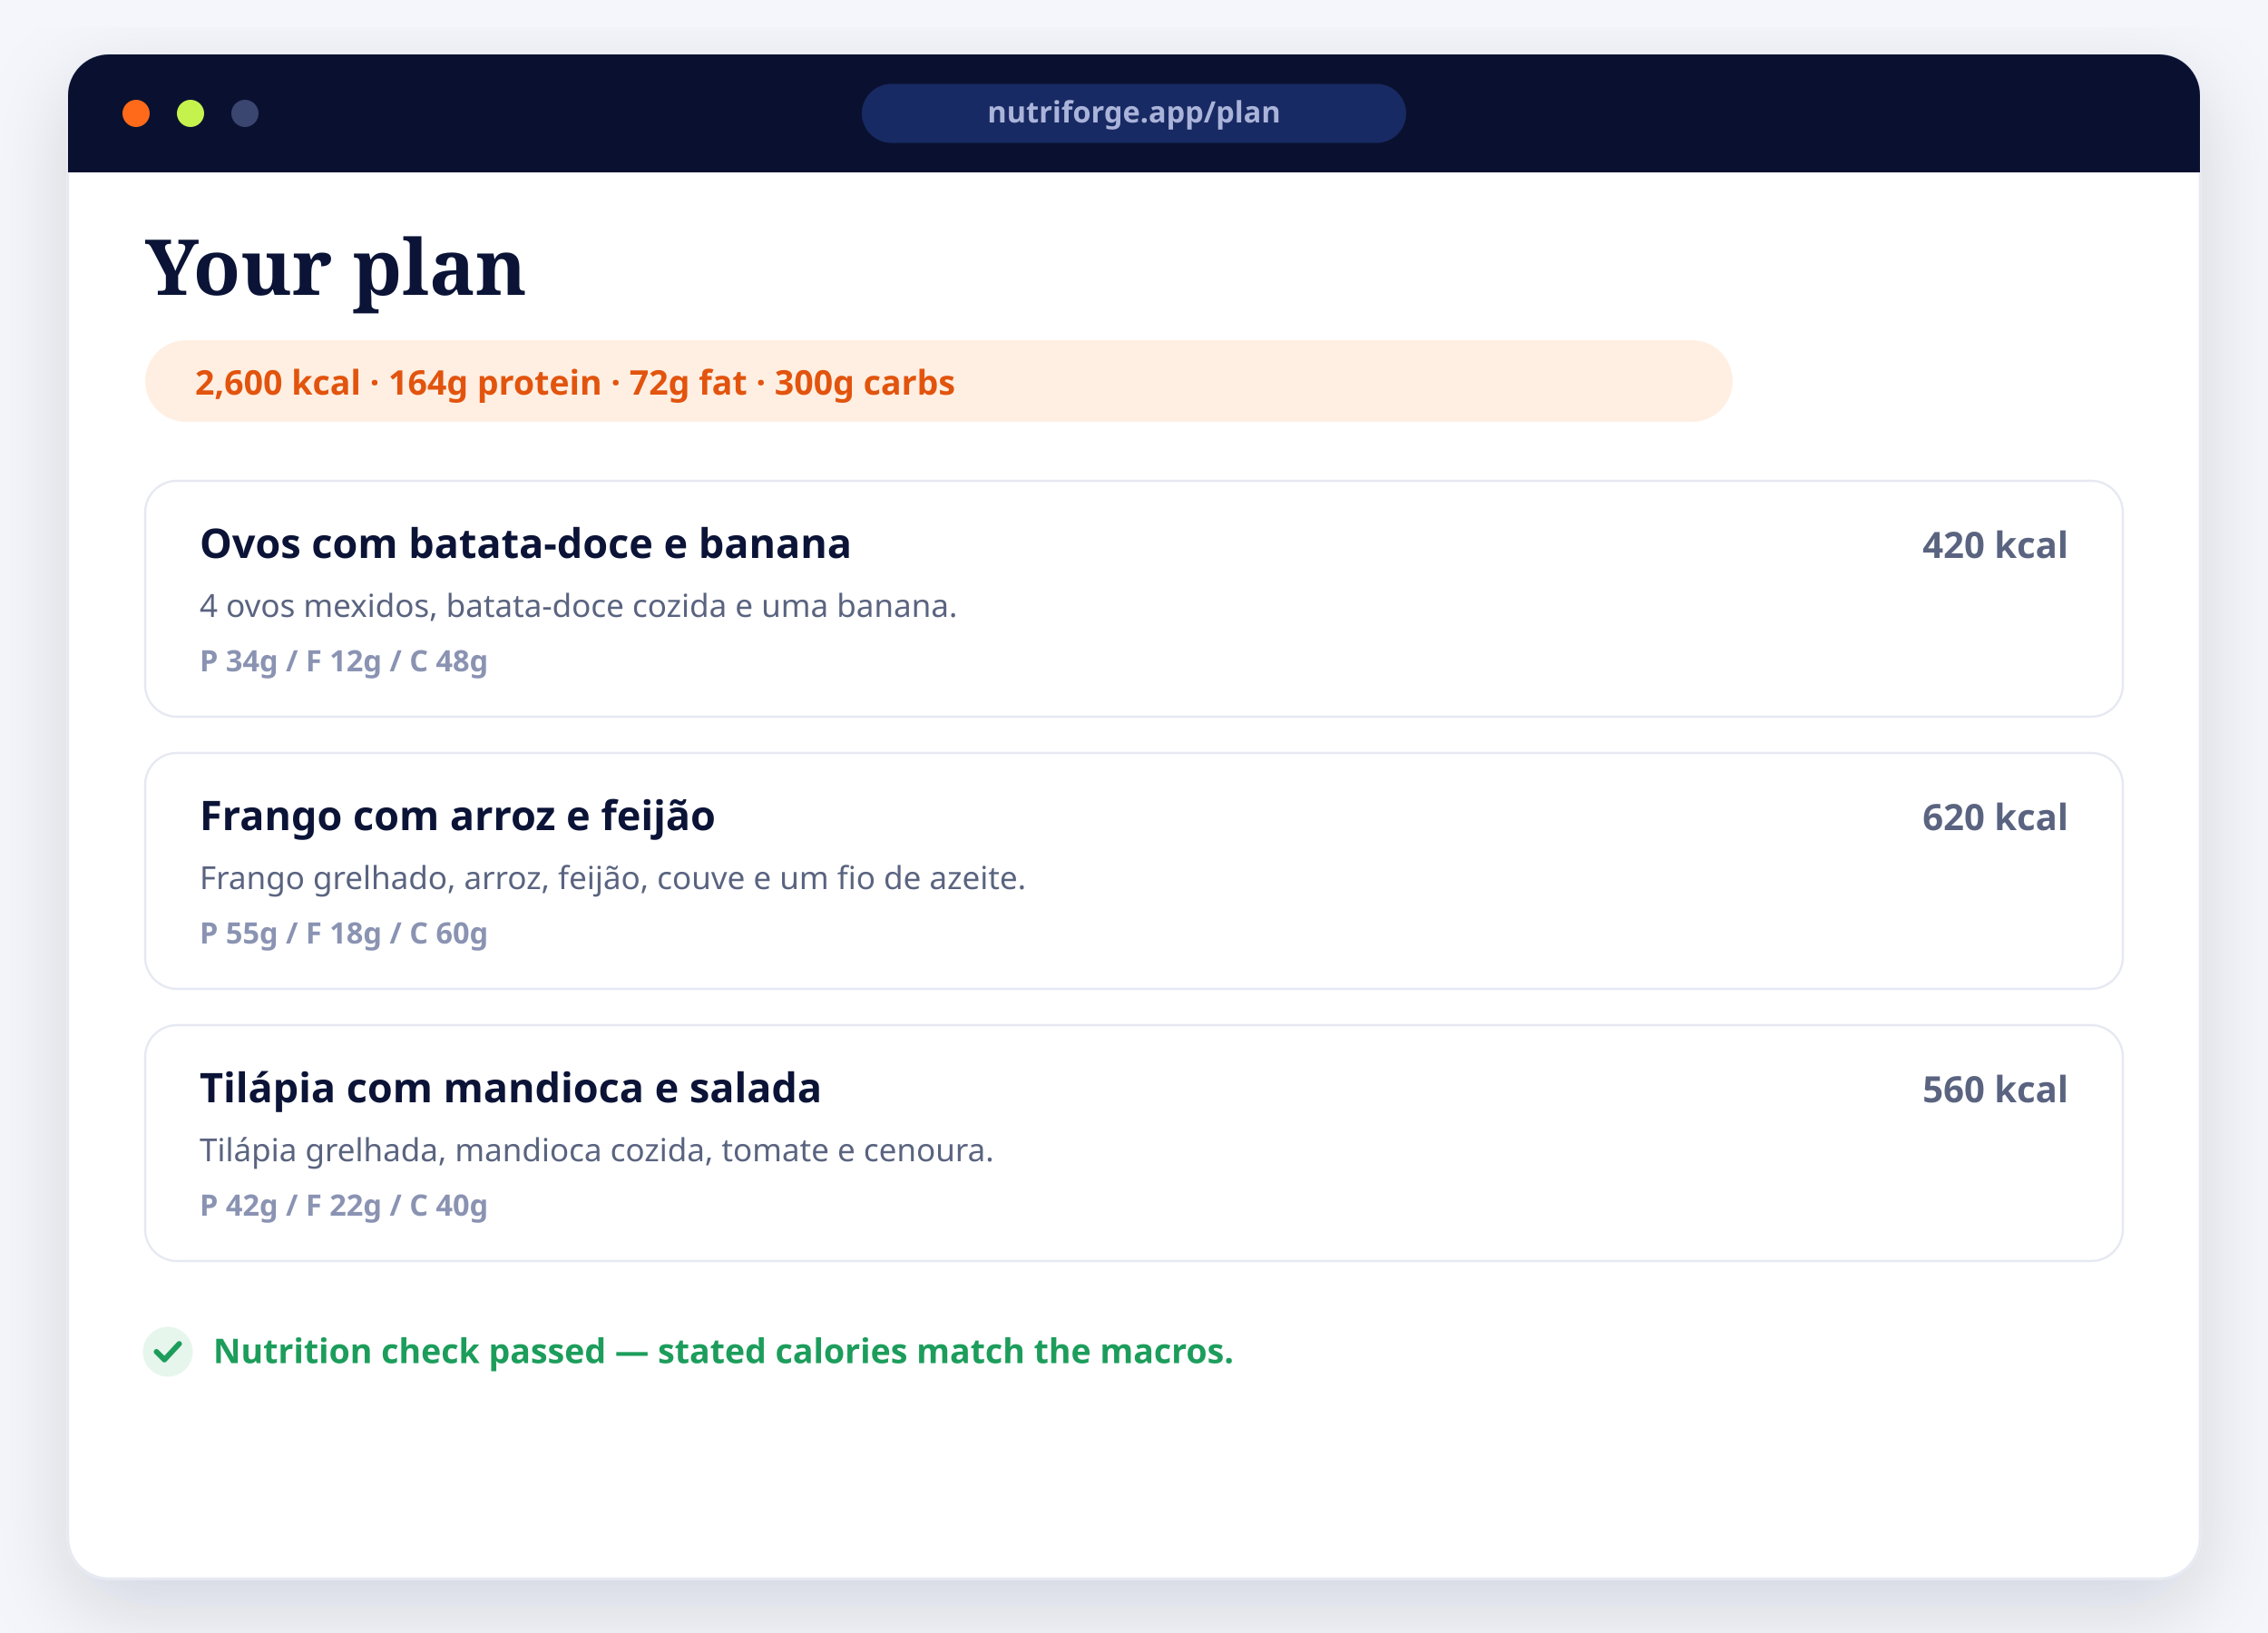
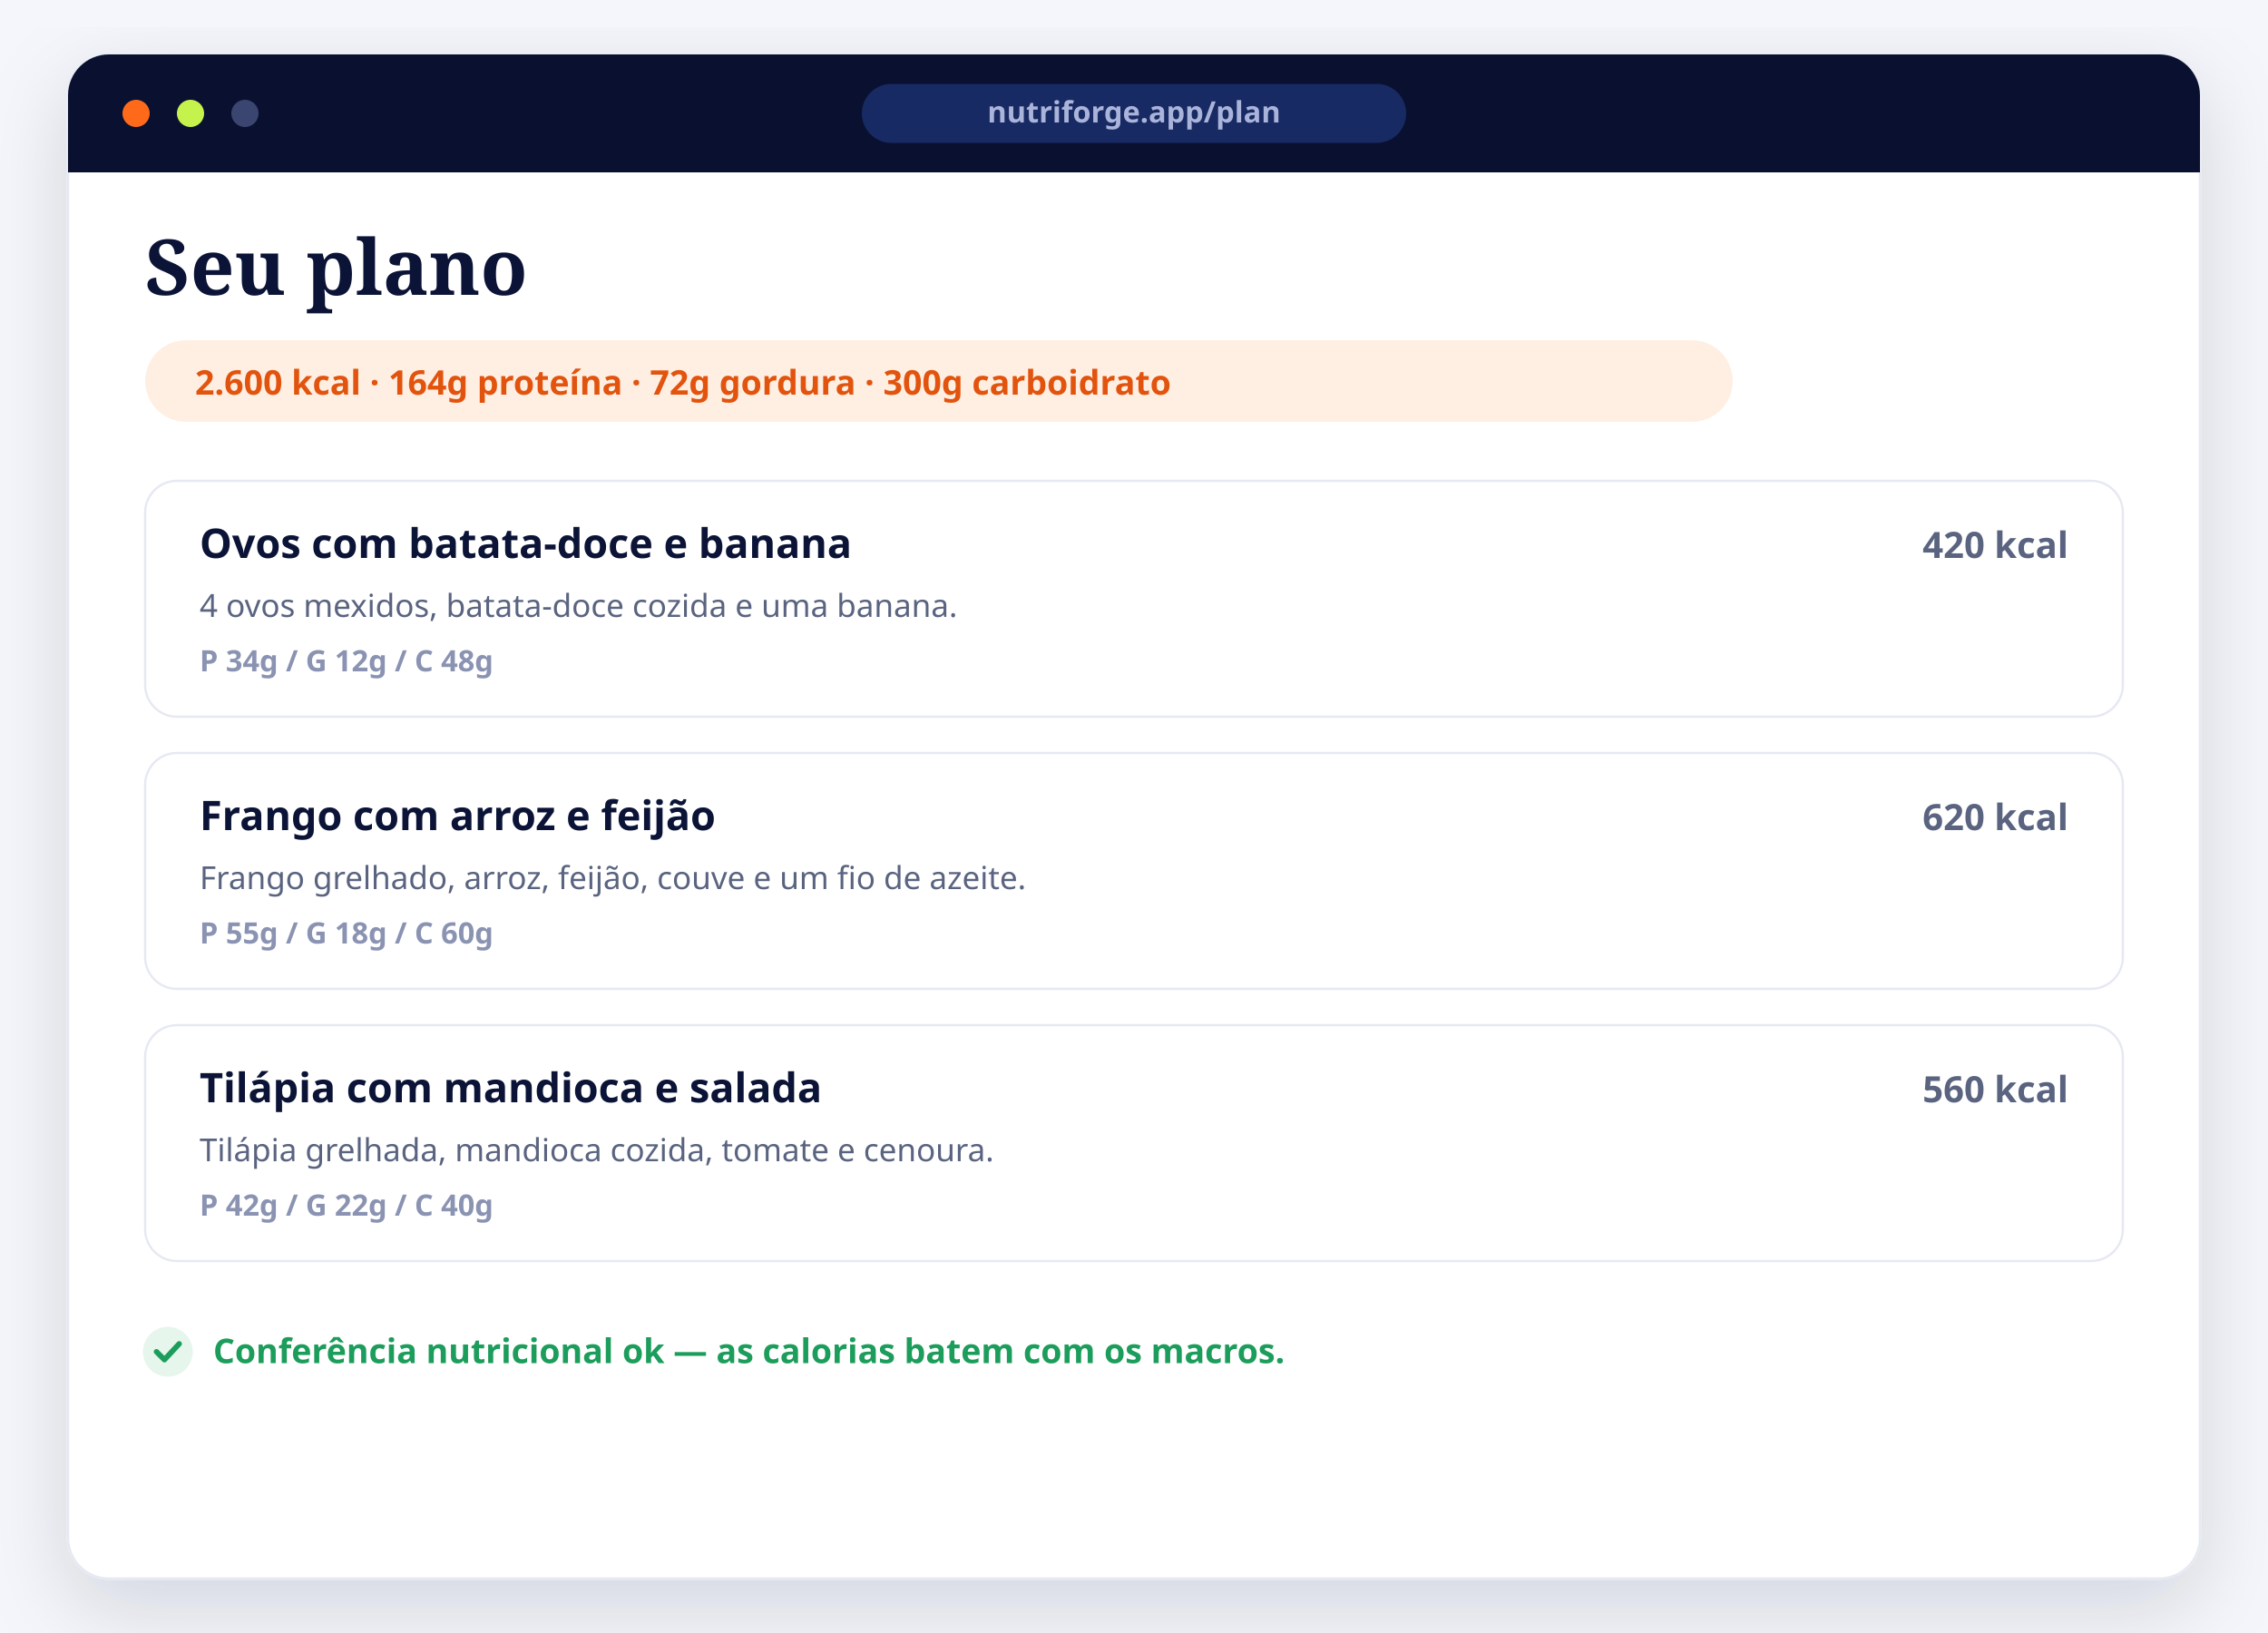
<svg xmlns="http://www.w3.org/2000/svg" viewBox="0 0 1000 720" font-family="'Manrope','Segoe UI',system-ui,sans-serif">
  <defs>
    <filter id="sh" x="-20%" y="-20%" width="140%" height="140%">
      <feDropShadow dx="0" dy="12" stdDeviation="18" flood-color="#0b1437" flood-opacity="0.14" />
    </filter>
  </defs>
  <rect width="1000" height="720" fill="#f4f6fb" />
  <rect x="30" y="24" width="940" height="672" rx="18" fill="#ffffff" stroke="#e6e9f2" filter="url(#sh)" />
  <path d="M 30,76 V 42 a18,18 0 0 1 18,-18 H 952 a18,18 0 0 1 18,18 V 76 Z" fill="#0a1130" />
  <circle cx="60" cy="50" r="6" fill="#ff6a1a" />
  <circle cx="84" cy="50" r="6" fill="#c6f24e" />
  <circle cx="108" cy="50" r="6" fill="#3a4570" />
  <rect x="380" y="37" width="240" height="26" rx="13" fill="#182a63" />
  <text x="500" y="54" text-anchor="middle" fill="#aab3d9" font-size="13" font-weight="600">nutriforge.app/plan</text>
-   <text x="64" y="130" font-family="'Fraunces',Georgia,serif" font-size="34" font-weight="600" fill="#0b1437">Your plan</text>
+   <text x="64" y="130" font-family="'Fraunces',Georgia,serif" font-size="34" font-weight="600" fill="#0b1437">Seu plano</text>
  <rect x="64" y="150" width="700" height="36" rx="18" fill="#ffefe2" />
-   <text x="86" y="174" fill="#e2540e" font-size="15" font-weight="700">2,600 kcal    ·    164g protein    ·    72g fat    ·    300g carbs</text>
+   <text x="86" y="174" fill="#e2540e" font-size="15" font-weight="700">2.600 kcal  ·  164g proteína  ·  72g gordura  ·  300g carboidrato</text>
  <rect x="64" y="212" width="872" height="104" rx="14" fill="#ffffff" stroke="#e6e9f2" />
  <text x="88" y="246" font-size="18" font-weight="700" fill="#0b1437">Ovos com batata-doce e banana</text>
  <text x="912" y="246" text-anchor="end" font-size="16" font-weight="700" fill="#5a6480">420 kcal</text>
  <text x="88" y="272" font-size="14" fill="#5a6480">4 ovos mexidos, batata-doce cozida e uma banana.</text>
-   <text x="88" y="296" font-size="13" font-weight="600" fill="#8a93b2">P 34g  /  F 12g  /  C 48g</text>
+   <text x="88" y="296" font-size="13" font-weight="600" fill="#8a93b2">P 34g  /  G 12g  /  C 48g</text>
  <rect x="64" y="332" width="872" height="104" rx="14" fill="#ffffff" stroke="#e6e9f2" />
  <text x="88" y="366" font-size="18" font-weight="700" fill="#0b1437">Frango com arroz e feijão</text>
  <text x="912" y="366" text-anchor="end" font-size="16" font-weight="700" fill="#5a6480">620 kcal</text>
  <text x="88" y="392" font-size="14" fill="#5a6480">Frango grelhado, arroz, feijão, couve e um fio de azeite.</text>
-   <text x="88" y="416" font-size="13" font-weight="600" fill="#8a93b2">P 55g  /  F 18g  /  C 60g</text>
+   <text x="88" y="416" font-size="13" font-weight="600" fill="#8a93b2">P 55g  /  G 18g  /  C 60g</text>
  <rect x="64" y="452" width="872" height="104" rx="14" fill="#ffffff" stroke="#e6e9f2" />
  <text x="88" y="486" font-size="18" font-weight="700" fill="#0b1437">Tilápia com mandioca e salada</text>
  <text x="912" y="486" text-anchor="end" font-size="16" font-weight="700" fill="#5a6480">560 kcal</text>
  <text x="88" y="512" font-size="14" fill="#5a6480">Tilápia grelhada, mandioca cozida, tomate e cenoura.</text>
-   <text x="88" y="536" font-size="13" font-weight="600" fill="#8a93b2">P 42g  /  F 22g  /  C 40g</text>
+   <text x="88" y="536" font-size="13" font-weight="600" fill="#8a93b2">P 42g  /  G 22g  /  C 40g</text>
  <circle cx="74" cy="596" r="11" fill="#e6f6ec" />
  <path d="M 69,596 l 3.5,3.5 l 6.5,-7" fill="none" stroke="#1c9d5b" stroke-width="2.4" stroke-linecap="round" stroke-linejoin="round" />
-   <text x="94" y="601" font-size="15" font-weight="700" fill="#1c9d5b">Nutrition check passed — stated calories match the macros.</text>
+   <text x="94" y="601" font-size="15" font-weight="700" fill="#1c9d5b">Conferência nutricional ok — as calorias batem com os macros.</text>
</svg>
